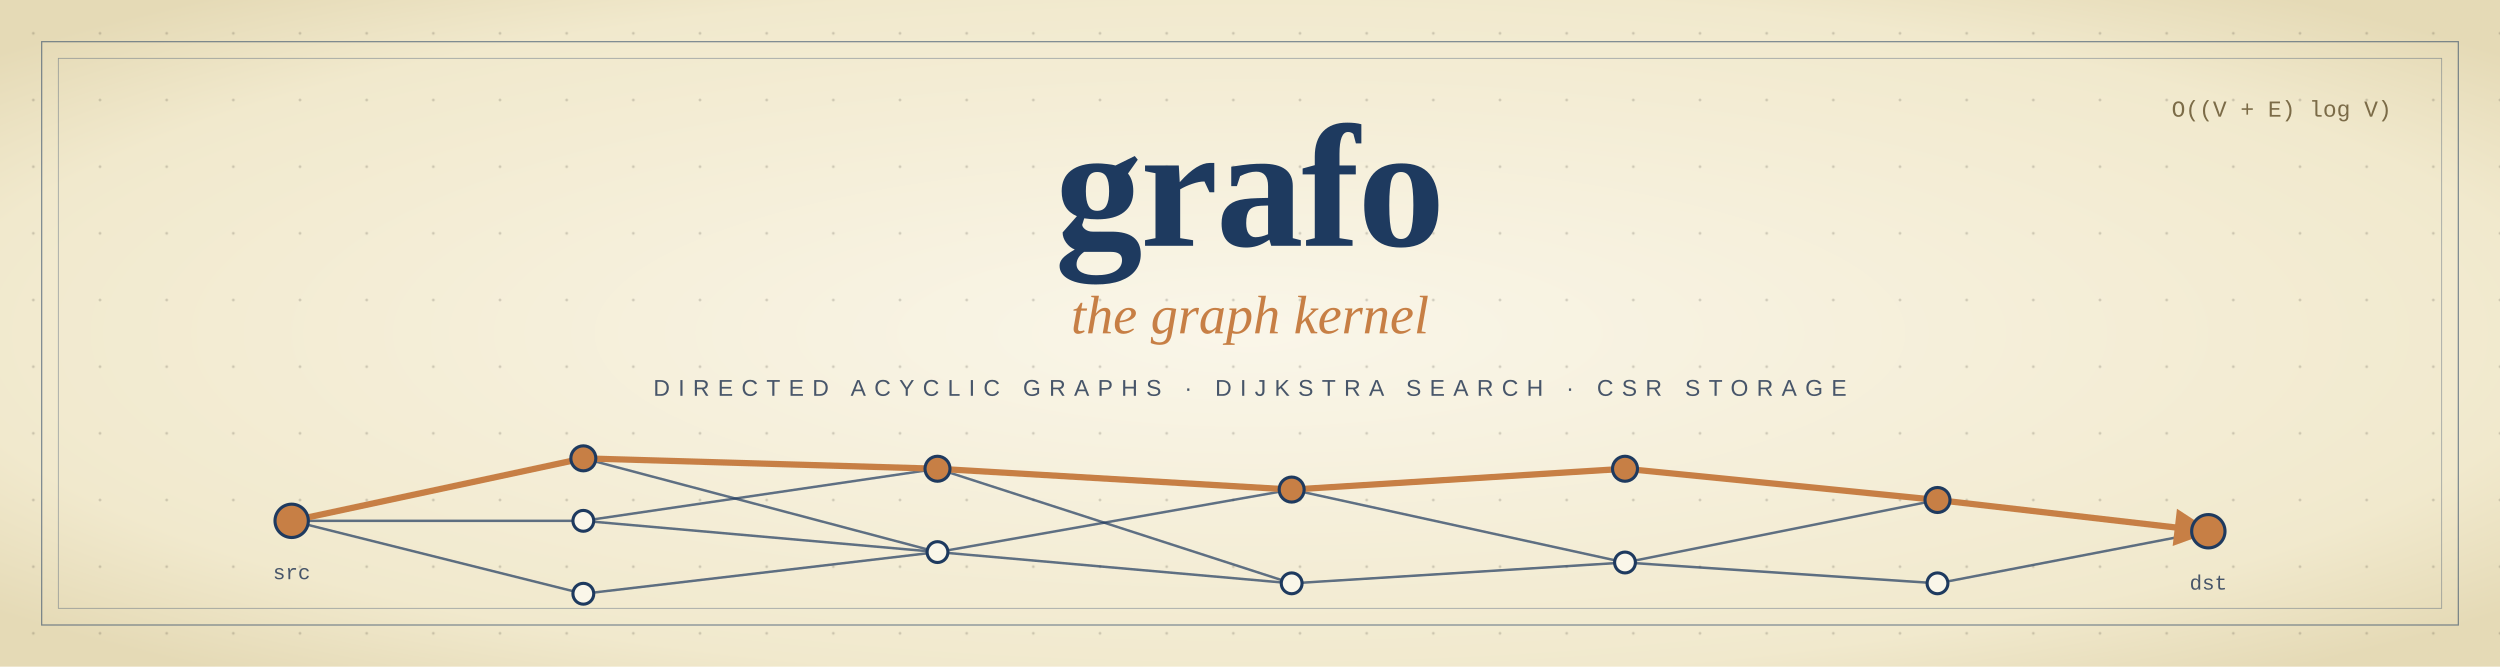
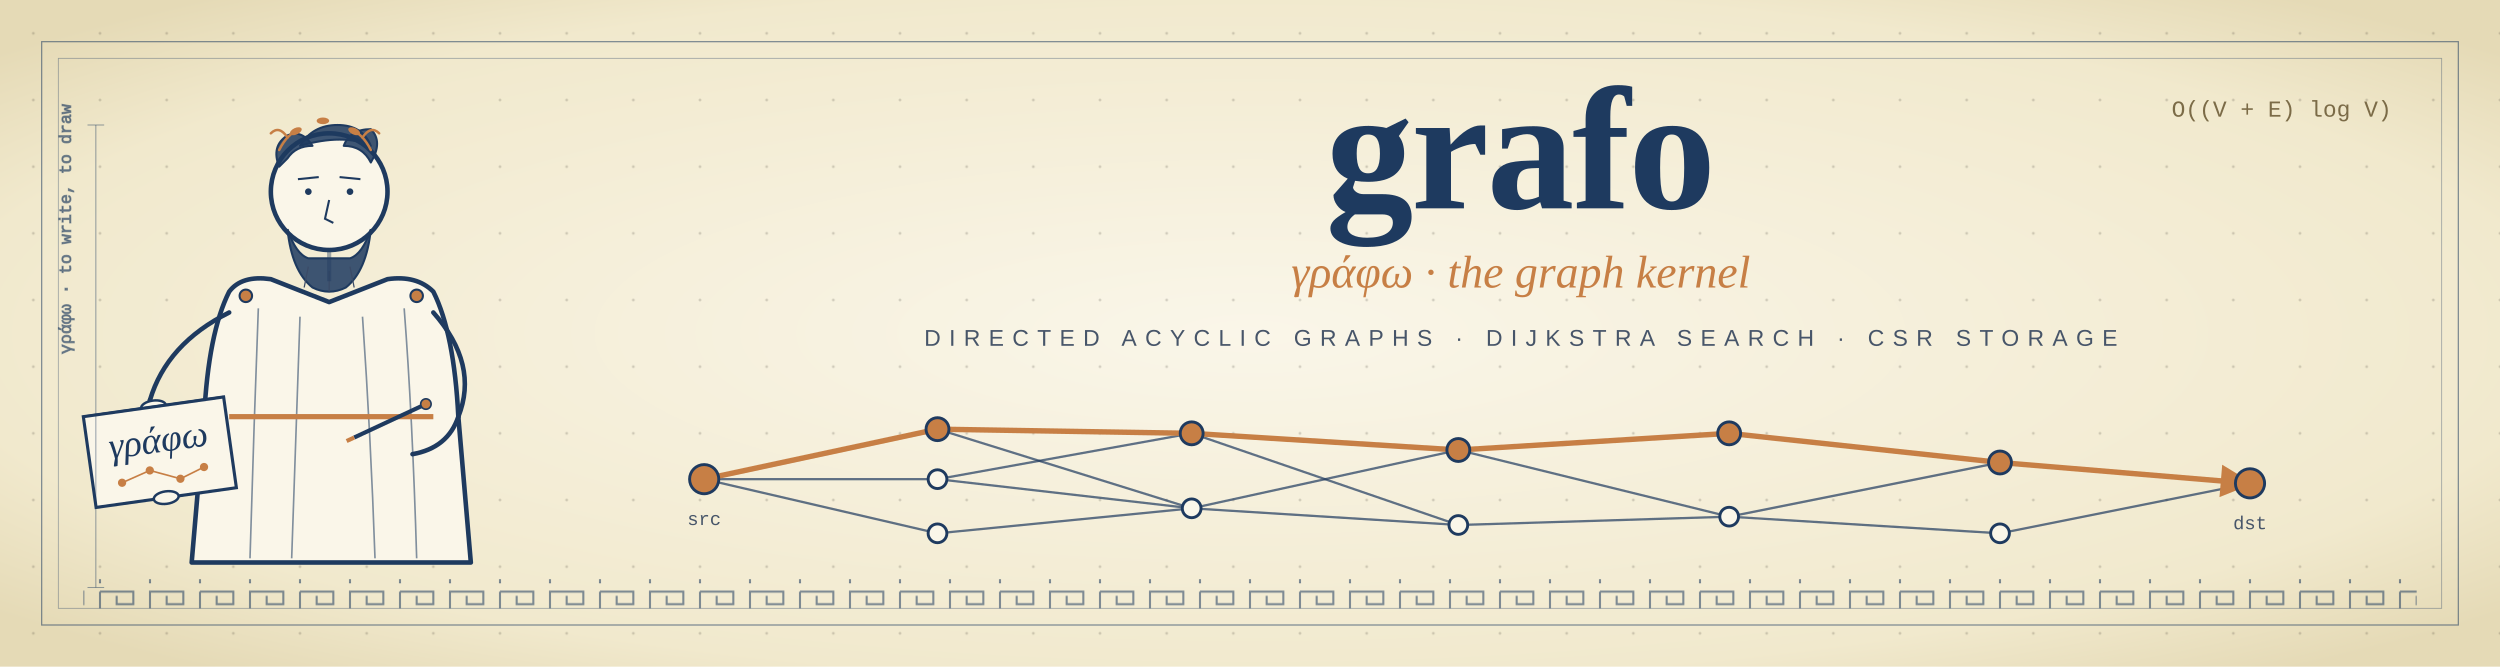
<svg xmlns="http://www.w3.org/2000/svg" viewBox="0 0 1200 320" preserveAspectRatio="xMidYMid meet" role="img" aria-label="grafo — the graph kernel">
  <defs>
    <radialGradient id="parchment" cx="50%" cy="50%" r="65%">
      <stop offset="0%" stop-color="#FAF6E9" />
      <stop offset="80%" stop-color="#F1E9CD" />
      <stop offset="100%" stop-color="#E5DAB6" />
    </radialGradient>
    <pattern id="grid" width="32" height="32" patternUnits="userSpaceOnUse">
      <circle cx="16" cy="16" r="0.7" fill="#3A3530" fill-opacity="0.18" />
    </pattern>
    <marker id="arrow-copper" viewBox="0 0 10 10" refX="9" refY="5" markerWidth="6" markerHeight="6" orient="auto-start-reverse">
      <path d="M0,0 L10,5 L0,10 Z" fill="#C77F45" />
    </marker>
+     <pattern id="meander" x="0" y="0" width="48" height="14" patternUnits="userSpaceOnUse">
+       <path d="M 0 14 L 0 4 L 16 4 L 16 10 L 8 10 L 8 6                M 24 14 L 24 4 L 40 4 L 40 10 L 32 10 L 32 6                M 48 14 L 48 4" fill="none" stroke="#1E3A5F" stroke-width="1" stroke-opacity="0.55" />
+     </pattern>
  </defs>
  <rect width="1200" height="320" fill="url(#parchment)" />
  <rect width="1200" height="320" fill="url(#grid)" />
  <rect x="20" y="20" width="1160" height="280" fill="none" stroke="#1E3A5F" stroke-width="0.6" stroke-opacity="0.55" />
  <rect x="28" y="28" width="1144" height="264" fill="none" stroke="#1E3A5F" stroke-width="0.4" stroke-opacity="0.4" />
+   <circle cx="158" cy="92" r="28" fill="#FAF6E9" stroke="#1E3A5F" stroke-width="2.2" />
+   <g fill="#1E3A5F" stroke="#1E3A5F" stroke-width="1" stroke-linejoin="round">
+     <path d="M 134 80 Q 130 70 138 65 Q 145 62 150 70 Q 142 70 138 76 Z" fill-opacity="0.85" />
+     <path d="M 178 78 Q 184 68 178 62 Q 168 62 165 70 Q 174 70 178 78 Z" fill-opacity="0.85" />
+     <path d="M 144 70 Q 150 60 162 60 Q 174 60 178 70 Q 165 64 144 70 Z" fill-opacity="0.85" />
+   </g>
+   <g fill="none" stroke="#C77F45" stroke-width="1.2" stroke-linecap="round">
+     <path d="M 134 72 Q 138 64 144 62" />
+     <path d="M 138 66 Q 134 60 130 64" />
+     <path d="M 178 72 Q 174 64 168 62" />
+     <path d="M 174 66 Q 178 60 182 64" />
+     <ellipse cx="142" cy="63" rx="3" ry="1.6" fill="#C77F45" stroke="none" transform="rotate(-25 142 63)" />
+     <ellipse cx="170" cy="63" rx="3" ry="1.6" fill="#C77F45" stroke="none" transform="rotate(25 170 63)" />
+     <ellipse cx="155" cy="58" rx="3" ry="1.6" fill="#C77F45" stroke="none" />
+   </g>
+   <circle cx="148" cy="92" r="1.6" fill="#1E3A5F" />
+   <circle cx="168" cy="92" r="1.6" fill="#1E3A5F" />
+   <line x1="143" y1="86" x2="153" y2="85" stroke="#1E3A5F" stroke-width="1" />
+   <line x1="163" y1="85" x2="173" y2="86" stroke="#1E3A5F" stroke-width="1" />
+   <path d="M 158 96 L 156 105 L 160 107" fill="none" stroke="#1E3A5F" stroke-width="1" />
+   <path d="M 138 110            Q 140 130  150 138            Q 158 142  166 138            Q 176 130  178 110            Q 174 122  168 124            Q 158 124  148 124            Q 142 122  138 110 Z" fill="#1E3A5F" fill-opacity="0.85" stroke="#1E3A5F" stroke-width="1" />
+   <line x1="148" y1="128" x2="146" y2="138" stroke="#3A4A66" stroke-width="0.6" />
+   <line x1="158" y1="130" x2="158" y2="140" stroke="#3A4A66" stroke-width="0.6" />
+   <line x1="168" y1="128" x2="170" y2="138" stroke="#3A4A66" stroke-width="0.6" />
+   <line x1="158" y1="120" x2="158" y2="135" stroke="#1E3A5F" stroke-width="2" stroke-opacity="0.4" />
+   <path d="M 110 140            Q 100 160  98 200            L 92 270            L 226 270            L 220 200            Q 218 160  208 140            Q 200 132  186 134            L 158 145            L 130 134            Q 116 132  110 140 Z" fill="#FAF6E9" stroke="#1E3A5F" stroke-width="2.2" stroke-linejoin="round" />
+   <g stroke="#1E3A5F" stroke-width="0.8" fill="none" stroke-opacity="0.55">
+     <path d="M 124 148 Q 122 200 120 268" />
+     <path d="M 144 152 Q 142 210 140 268" />
+     <path d="M 174 152 Q 178 210 180 268" />
+     <path d="M 194 148 Q 198 200 200 268" />
+   </g>
+   <circle cx="118" cy="142" r="3" fill="#C77F45" stroke="#1E3A5F" stroke-width="1" />
+   <circle cx="200" cy="142" r="3" fill="#C77F45" stroke="#1E3A5F" stroke-width="1" />
+   <line x1="110" y1="200" x2="208" y2="200" stroke="#C77F45" stroke-width="2.5" />
+   <g stroke="#1E3A5F" stroke-width="2.2" stroke-linecap="round" fill="none">
+     <path d="M 110 150 Q 80 165  72 192" />
+     <path d="M 72 192 Q 70 210  82 215" />
+   </g>
+   <g transform="translate(40,200) rotate(-8)">
+     <ellipse cx="34" cy="0" rx="6" ry="3" fill="#FAF6E9" stroke="#1E3A5F" stroke-width="1.2" />
+     <line x1="0" y1="0" x2="68" y2="0" stroke="#1E3A5F" stroke-width="1.2" />
+     <rect x="0" y="0" width="68" height="44" fill="#FAF6E9" stroke="#1E3A5F" stroke-width="1.5" />
+     <ellipse cx="34" cy="44" rx="6" ry="3" fill="#FAF6E9" stroke="#1E3A5F" stroke-width="1.2" />
+     <text x="34" y="22" text-anchor="middle" font-family="'GFS Didot', Georgia, 'Times New Roman', serif" font-size="18" font-style="italic" fill="#1E3A5F">γράφω</text>
+     <g stroke="#C77F45" stroke-width="0.8" fill="#C77F45">
+       <line x1="14" y1="34" x2="28" y2="30" stroke="#C77F45" />
+       <line x1="28" y1="30" x2="42" y2="36" stroke="#C77F45" />
+       <line x1="42" y1="36" x2="54" y2="32" stroke="#C77F45" />
+       <circle cx="14" cy="34" r="1.6" />
+       <circle cx="28" cy="30" r="1.6" />
+       <circle cx="42" cy="36" r="1.6" />
+       <circle cx="54" cy="32" r="1.6" />
+     </g>
+   </g>
+   <g stroke="#1E3A5F" stroke-width="2.2" stroke-linecap="round" fill="none">
+     <path d="M 208 150 Q 230 175  220 200" />
+     <path d="M 220 200 Q 215 215  198 218" />
+   </g>
+   <g transform="translate(170,210) rotate(-25)">
+     <line x1="0" y1="0" x2="36" y2="0" stroke="#1E3A5F" stroke-width="2" />
+     <circle cx="38" cy="0" r="2.5" fill="#C77F45" stroke="#1E3A5F" stroke-width="0.8" />
+     <line x1="-4" y1="0" x2="0" y2="0" stroke="#C77F45" stroke-width="2" />
+   </g>
+   <g stroke="#1E3A5F" stroke-width="0.5" stroke-opacity="0.45" fill="#1E3A5F" fill-opacity="0.55" font-family="'Courier New', monospace" font-size="8">
+     <line x1="46" y1="60" x2="46" y2="282" />
+     <line x1="42" y1="60" x2="50" y2="60" />
+     <line x1="42" y1="282" x2="50" y2="282" />
+     <text x="34" y="170" transform="rotate(-90,34,170)">γράφω · to write, to draw</text>
+   </g>
  <g text-anchor="middle">
-     <text x="600" y="118" font-family="Georgia, 'Times New Roman', serif" font-size="84" font-weight="bold" fill="#1E3A5F" letter-spacing="-1">grafo</text>
-     <text x="600" y="160" font-family="Georgia, 'Times New Roman', serif" font-size="26" font-style="italic" fill="#C77F45">the graph kernel</text>
-     <text x="600" y="190" font-family="'Helvetica Neue', Arial, sans-serif" font-size="11" fill="#475569" letter-spacing="4">DIRECTED ACYCLIC GRAPHS  ·  DIJKSTRA SEARCH  ·  CSR STORAGE</text>
-   </g>
-   <g stroke="#1E3A5F" stroke-width="1.2" fill="none" stroke-opacity="0.7">
-     <line x1="140" y1="250" x2="280" y2="220" />
-     <line x1="140" y1="250" x2="280" y2="250" />
-     <line x1="140" y1="250" x2="280" y2="285" />
-     <line x1="280" y1="220" x2="450" y2="225" />
-     <line x1="280" y1="220" x2="450" y2="265" />
-     <line x1="280" y1="250" x2="450" y2="225" />
-     <line x1="280" y1="250" x2="450" y2="265" />
-     <line x1="280" y1="285" x2="450" y2="265" />
-     <line x1="450" y1="225" x2="620" y2="235" />
-     <line x1="450" y1="225" x2="620" y2="280" />
-     <line x1="450" y1="265" x2="620" y2="235" />
-     <line x1="450" y1="265" x2="620" y2="280" />
-     <line x1="620" y1="235" x2="780" y2="225" />
-     <line x1="620" y1="235" x2="780" y2="270" />
-     <line x1="620" y1="280" x2="780" y2="270" />
-     <line x1="780" y1="225" x2="930" y2="240" />
-     <line x1="780" y1="270" x2="930" y2="240" />
-     <line x1="780" y1="270" x2="930" y2="280" />
-     <line x1="930" y1="240" x2="1060" y2="255" />
-     <line x1="930" y1="280" x2="1060" y2="255" />
-   </g>
-   <g stroke="#C77F45" stroke-width="3" fill="none" stroke-linecap="round">
-     <line x1="140" y1="250" x2="280" y2="220" />
-     <line x1="280" y1="220" x2="450" y2="225" />
-     <line x1="450" y1="225" x2="620" y2="235" />
-     <line x1="620" y1="235" x2="780" y2="225" />
-     <line x1="780" y1="225" x2="930" y2="240" />
-     <line x1="930" y1="240" x2="1060" y2="255" marker-end="url(#arrow-copper)" />
-   </g>
-   <g stroke="#1E3A5F" stroke-width="1.5">
-     <circle cx="140" cy="250" r="8" fill="#C77F45" />
-     <circle cx="280" cy="220" r="6" fill="#C77F45" />
-     <circle cx="280" cy="250" r="5" fill="#FAF6E9" />
-     <circle cx="280" cy="285" r="5" fill="#FAF6E9" />
-     <circle cx="450" cy="225" r="6" fill="#C77F45" />
-     <circle cx="450" cy="265" r="5" fill="#FAF6E9" />
-     <circle cx="620" cy="235" r="6" fill="#C77F45" />
-     <circle cx="620" cy="280" r="5" fill="#FAF6E9" />
-     <circle cx="780" cy="225" r="6" fill="#C77F45" />
-     <circle cx="780" cy="270" r="5" fill="#FAF6E9" />
-     <circle cx="930" cy="240" r="6" fill="#C77F45" />
-     <circle cx="930" cy="280" r="5" fill="#FAF6E9" />
-     <circle cx="1060" cy="255" r="8" fill="#C77F45" />
-   </g>
-   <g font-family="'Courier New', monospace" font-size="10" fill="#475569" text-anchor="middle">
-     <text x="140" y="278">src</text>
-     <text x="1060" y="283">dst</text>
+     <text x="730" y="100" font-family="Georgia, 'Times New Roman', serif" font-size="84" font-weight="bold" fill="#1E3A5F" letter-spacing="-1">grafo</text>
+     <text x="730" y="138" font-family="Georgia, 'Times New Roman', serif" font-size="22" font-style="italic" fill="#C77F45">γράφω · the graph kernel</text>
+     <text x="730" y="166" font-family="'Helvetica Neue', Arial, sans-serif" font-size="11" fill="#475569" letter-spacing="4">DIRECTED ACYCLIC GRAPHS  ·  DIJKSTRA SEARCH  ·  CSR STORAGE</text>
  </g>
  <text x="1148" y="56" text-anchor="end" font-family="'Courier New', monospace" font-size="11" fill="#7B6B47">
    O((V + E) log V)
  </text>
+   <g stroke="#1E3A5F" stroke-width="1.1" fill="none" stroke-opacity="0.7">
+     <line x1="338" y1="230" x2="450" y2="206" />
+     <line x1="338" y1="230" x2="450" y2="230" />
+     <line x1="338" y1="230" x2="450" y2="256" />
+     <line x1="450" y1="206" x2="572" y2="208" />
+     <line x1="450" y1="206" x2="572" y2="244" />
+     <line x1="450" y1="230" x2="572" y2="208" />
+     <line x1="450" y1="230" x2="572" y2="244" />
+     <line x1="450" y1="256" x2="572" y2="244" />
+     <line x1="572" y1="208" x2="700" y2="216" />
+     <line x1="572" y1="208" x2="700" y2="252" />
+     <line x1="572" y1="244" x2="700" y2="216" />
+     <line x1="572" y1="244" x2="700" y2="252" />
+     <line x1="700" y1="216" x2="830" y2="208" />
+     <line x1="700" y1="216" x2="830" y2="248" />
+     <line x1="700" y1="252" x2="830" y2="248" />
+     <line x1="830" y1="208" x2="960" y2="222" />
+     <line x1="830" y1="248" x2="960" y2="222" />
+     <line x1="830" y1="248" x2="960" y2="256" />
+     <line x1="960" y1="222" x2="1080" y2="232" />
+     <line x1="960" y1="256" x2="1080" y2="232" />
+   </g>
+   <g stroke="#C77F45" stroke-width="2.6" fill="none" stroke-linecap="round">
+     <line x1="338" y1="230" x2="450" y2="206" />
+     <line x1="450" y1="206" x2="572" y2="208" />
+     <line x1="572" y1="208" x2="700" y2="216" />
+     <line x1="700" y1="216" x2="830" y2="208" />
+     <line x1="830" y1="208" x2="960" y2="222" />
+     <line x1="960" y1="222" x2="1080" y2="232" marker-end="url(#arrow-copper)" />
+   </g>
+   <g stroke="#1E3A5F" stroke-width="1.4">
+     <circle cx="338" cy="230" r="7" fill="#C77F45" />
+     <circle cx="450" cy="206" r="5.5" fill="#C77F45" />
+     <circle cx="450" cy="230" r="4.5" fill="#FAF6E9" />
+     <circle cx="450" cy="256" r="4.5" fill="#FAF6E9" />
+     <circle cx="572" cy="208" r="5.5" fill="#C77F45" />
+     <circle cx="572" cy="244" r="4.5" fill="#FAF6E9" />
+     <circle cx="700" cy="216" r="5.5" fill="#C77F45" />
+     <circle cx="700" cy="252" r="4.5" fill="#FAF6E9" />
+     <circle cx="830" cy="208" r="5.5" fill="#C77F45" />
+     <circle cx="830" cy="248" r="4.5" fill="#FAF6E9" />
+     <circle cx="960" cy="222" r="5.5" fill="#C77F45" />
+     <circle cx="960" cy="256" r="4.5" fill="#FAF6E9" />
+     <circle cx="1080" cy="232" r="7" fill="#C77F45" />
+   </g>
+   <g font-family="'Courier New', monospace" font-size="9" fill="#475569" text-anchor="middle">
+     <text x="338" y="252">src</text>
+     <text x="1080" y="254">dst</text>
+   </g>
+   <rect x="40" y="278" width="1120" height="14" fill="url(#meander)" />
</svg>
